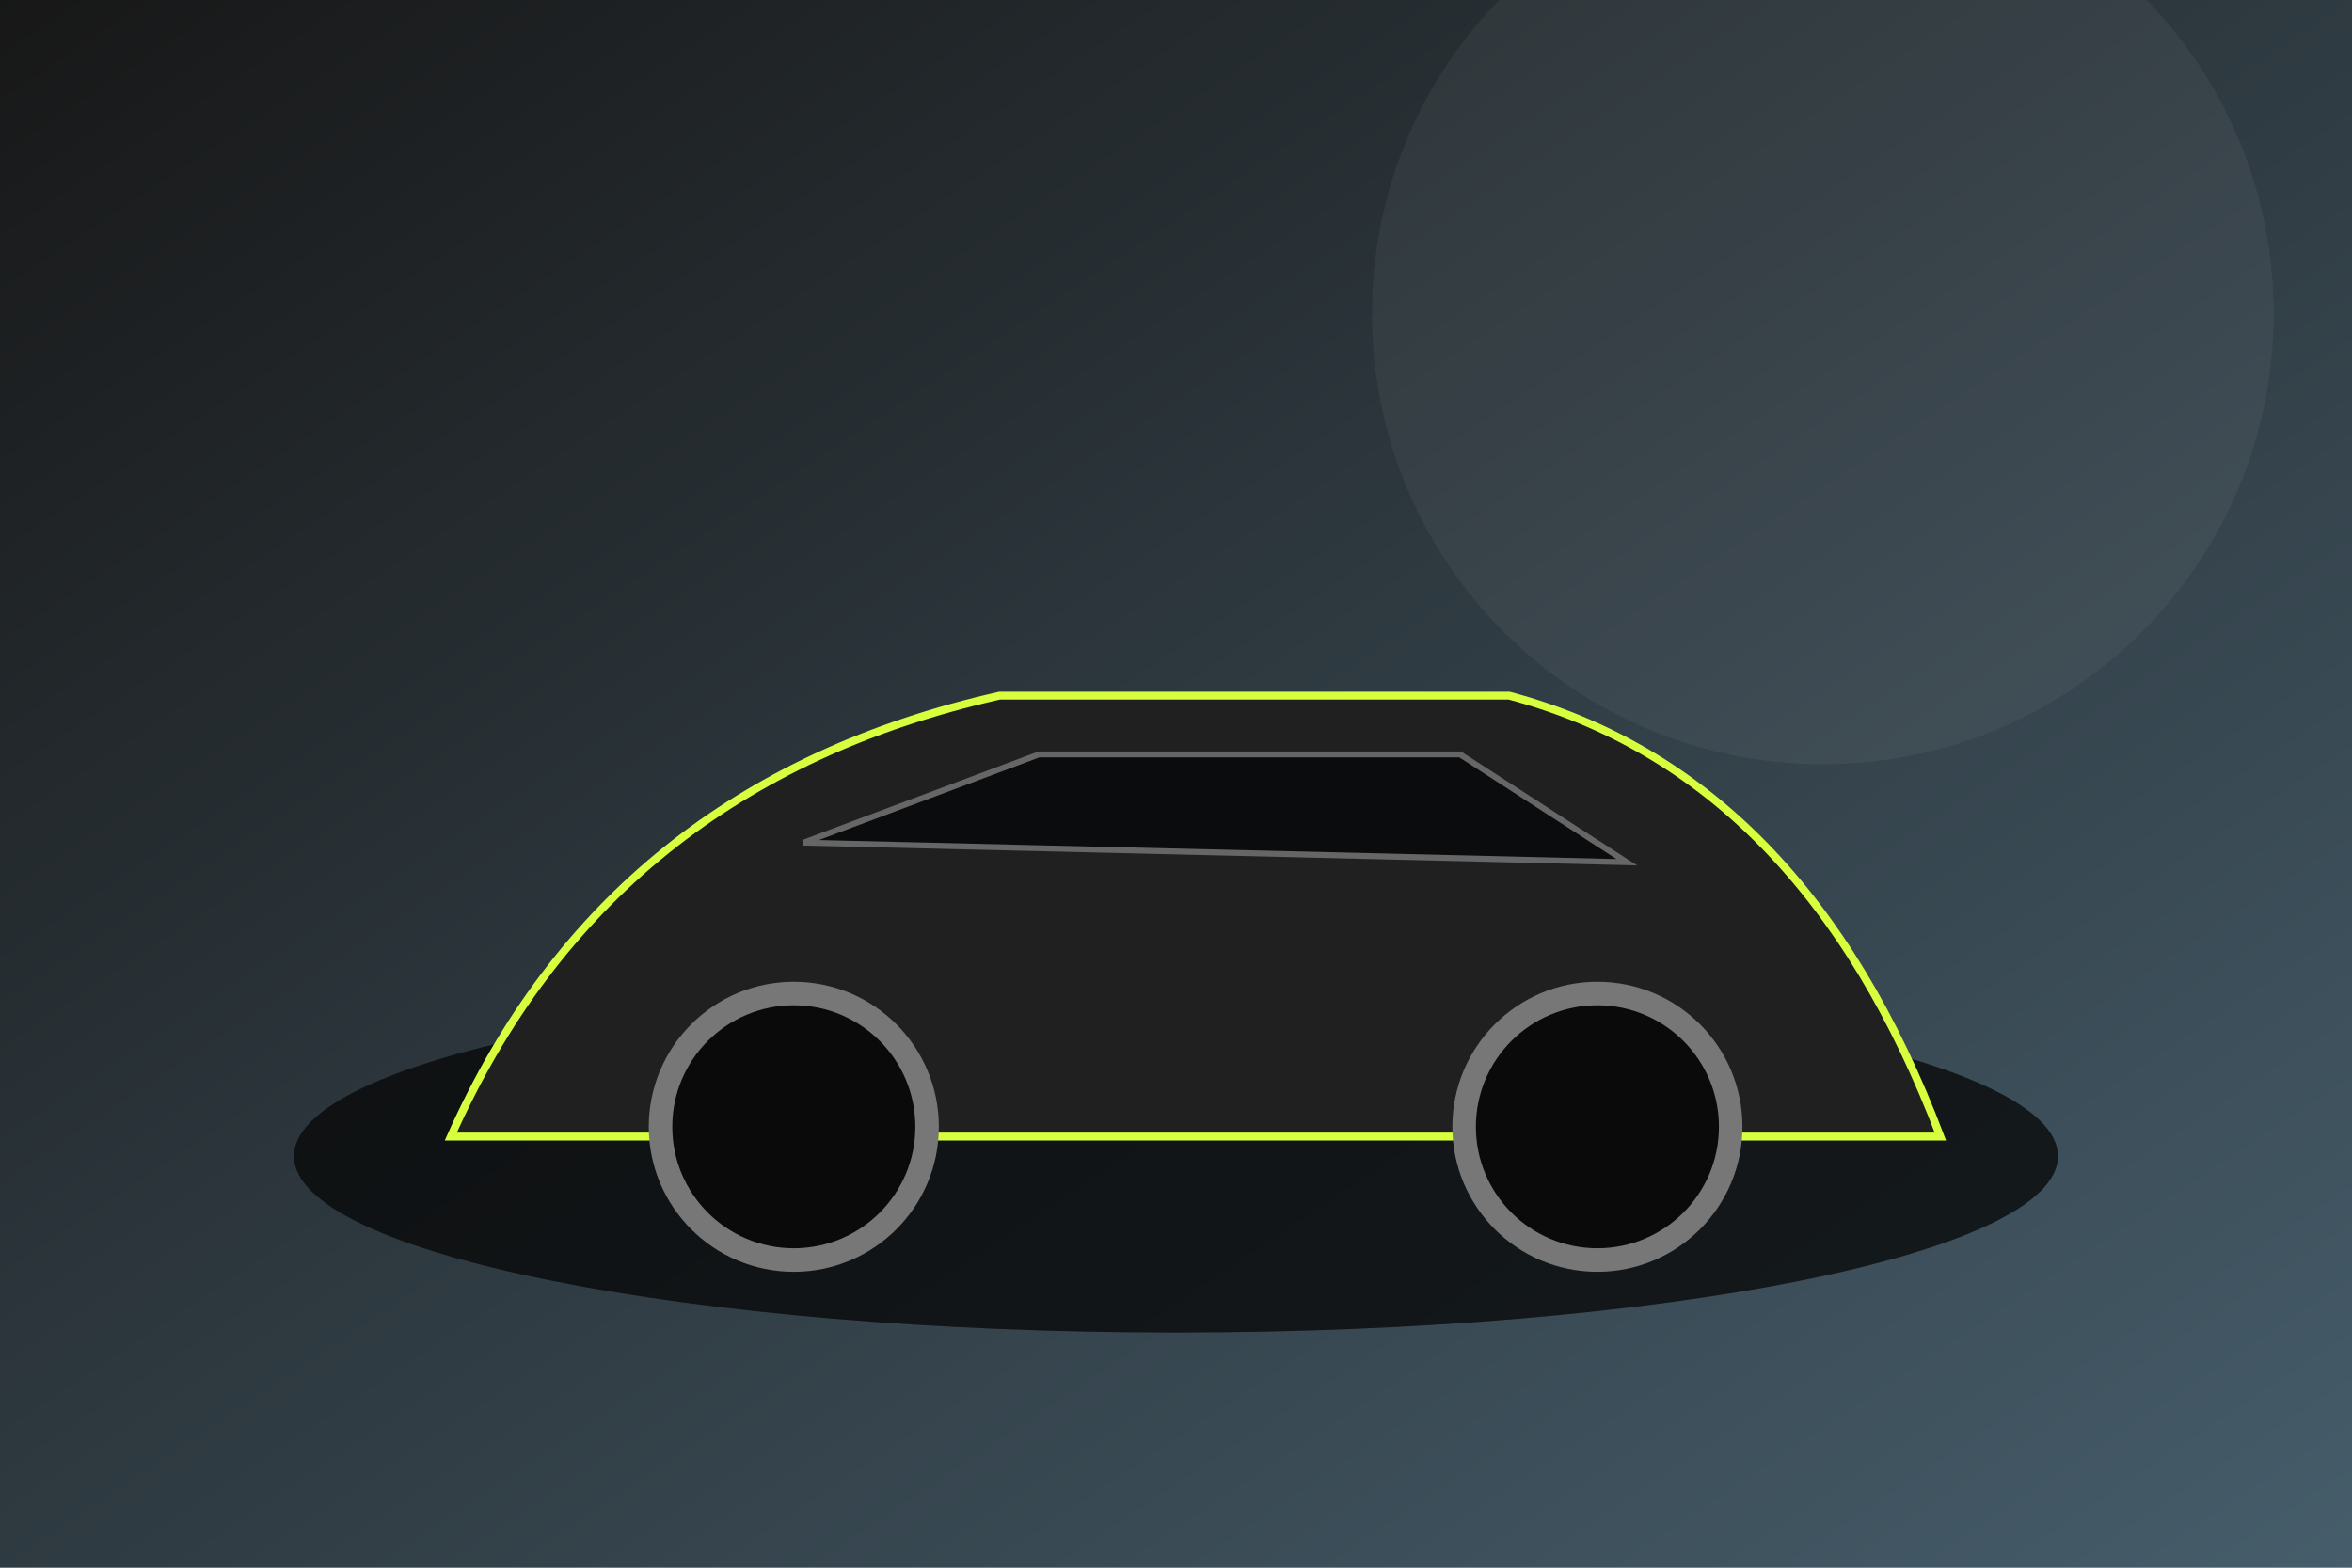
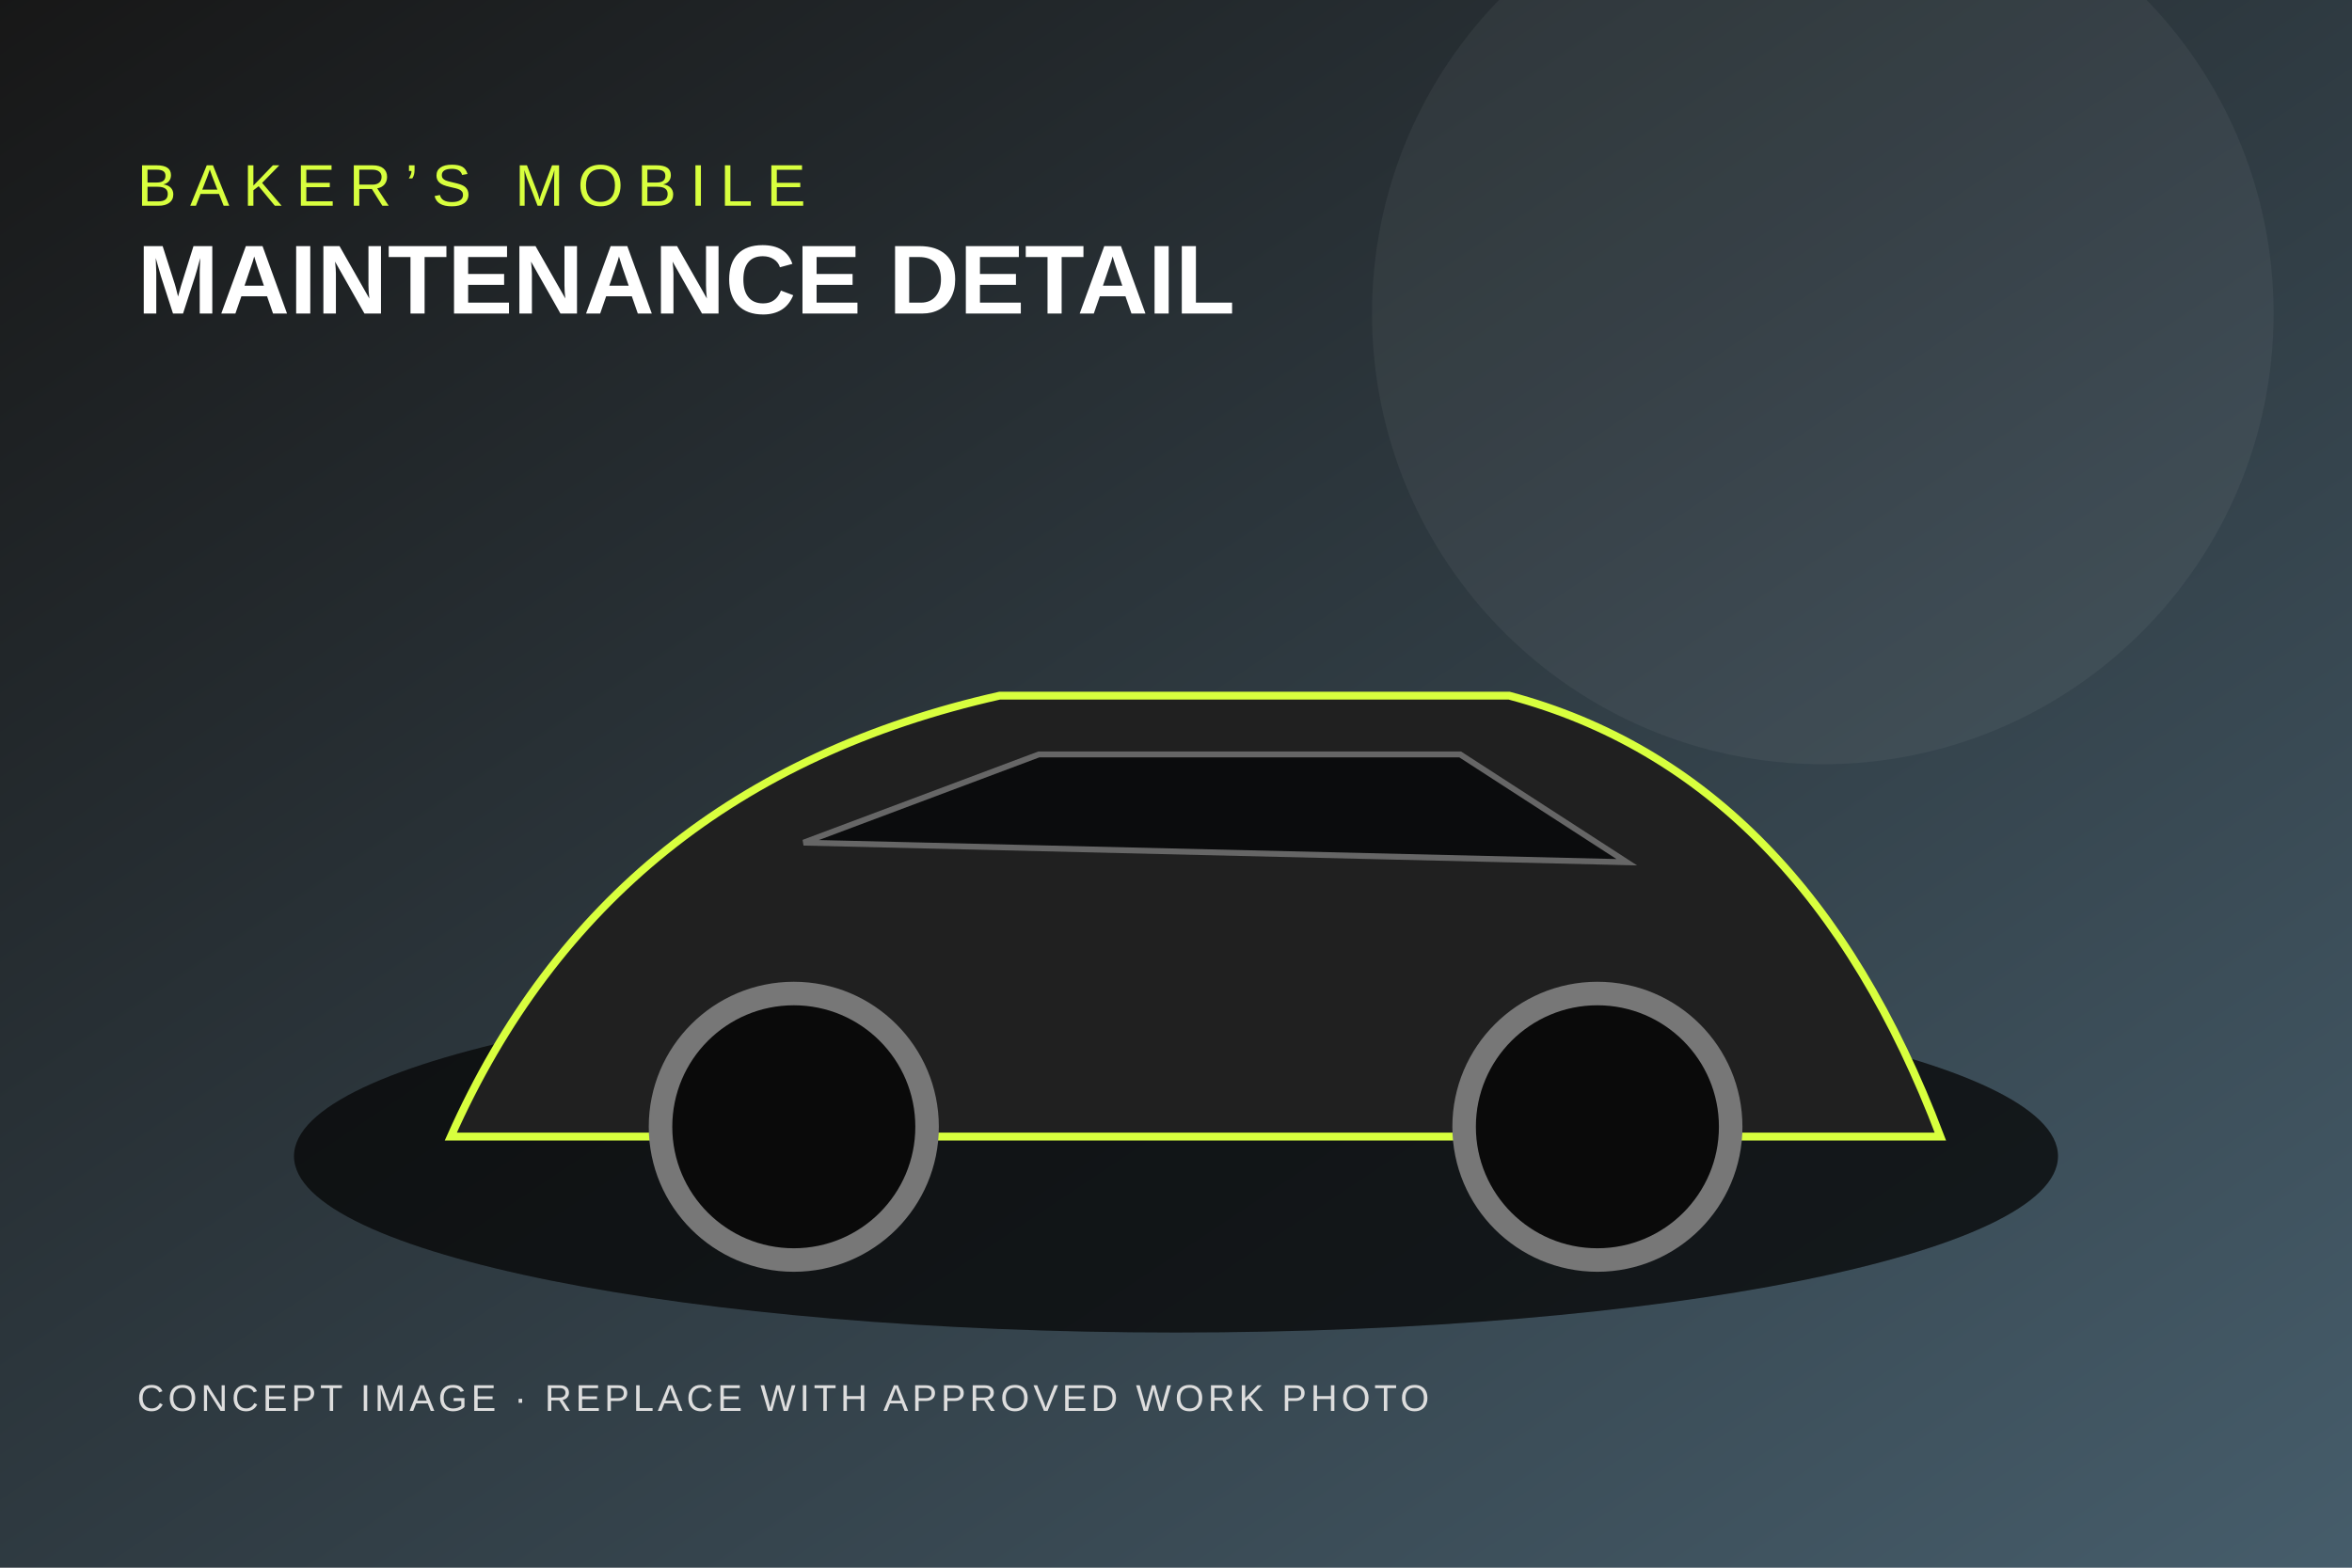
<svg xmlns="http://www.w3.org/2000/svg" viewBox="0 0 1200 800">
  <defs>
    <linearGradient id="g" x1="0" y1="0" x2="1" y2="1">
      <stop stop-color="#171717" />
      <stop offset="1" stop-color="#465d6b" />
    </linearGradient>
  </defs>
  <rect width="1200" height="800" fill="url(#g)" />
  <circle cx="930" cy="160" r="230" fill="rgba(255,255,255,.05)" />
  <ellipse cx="600" cy="590" rx="450" ry="90" fill="#050505" opacity=".75" />
  <path d="M230 580 Q310 400 510 355 L770 355 Q920 395 990 580 Z" fill="#202020" stroke="#d8ff3e" stroke-width="4" />
  <path d="M410 430 L530 385 L745 385 L830 440 Z" fill="#0b0c0d" stroke="#666" stroke-width="3" />
  <circle cx="405" cy="575" r="68" fill="#0a0a0a" stroke="#777" stroke-width="12" />
  <circle cx="815" cy="575" r="68" fill="#0a0a0a" stroke="#777" stroke-width="12" />
+   <text x="70" y="105" fill="#d8ff3e" font-family="Arial" font-size="30" letter-spacing="7">BAKER’S MOBILE</text>
+   <text x="70" y="160" fill="white" font-family="Arial" font-size="50" font-weight="700">MAINTENANCE DETAIL</text>
+   <text x="70" y="720" fill="#ddd" font-family="Arial" font-size="19" letter-spacing="2">CONCEPT IMAGE · REPLACE WITH APPROVED WORK PHOTO</text>
</svg>
